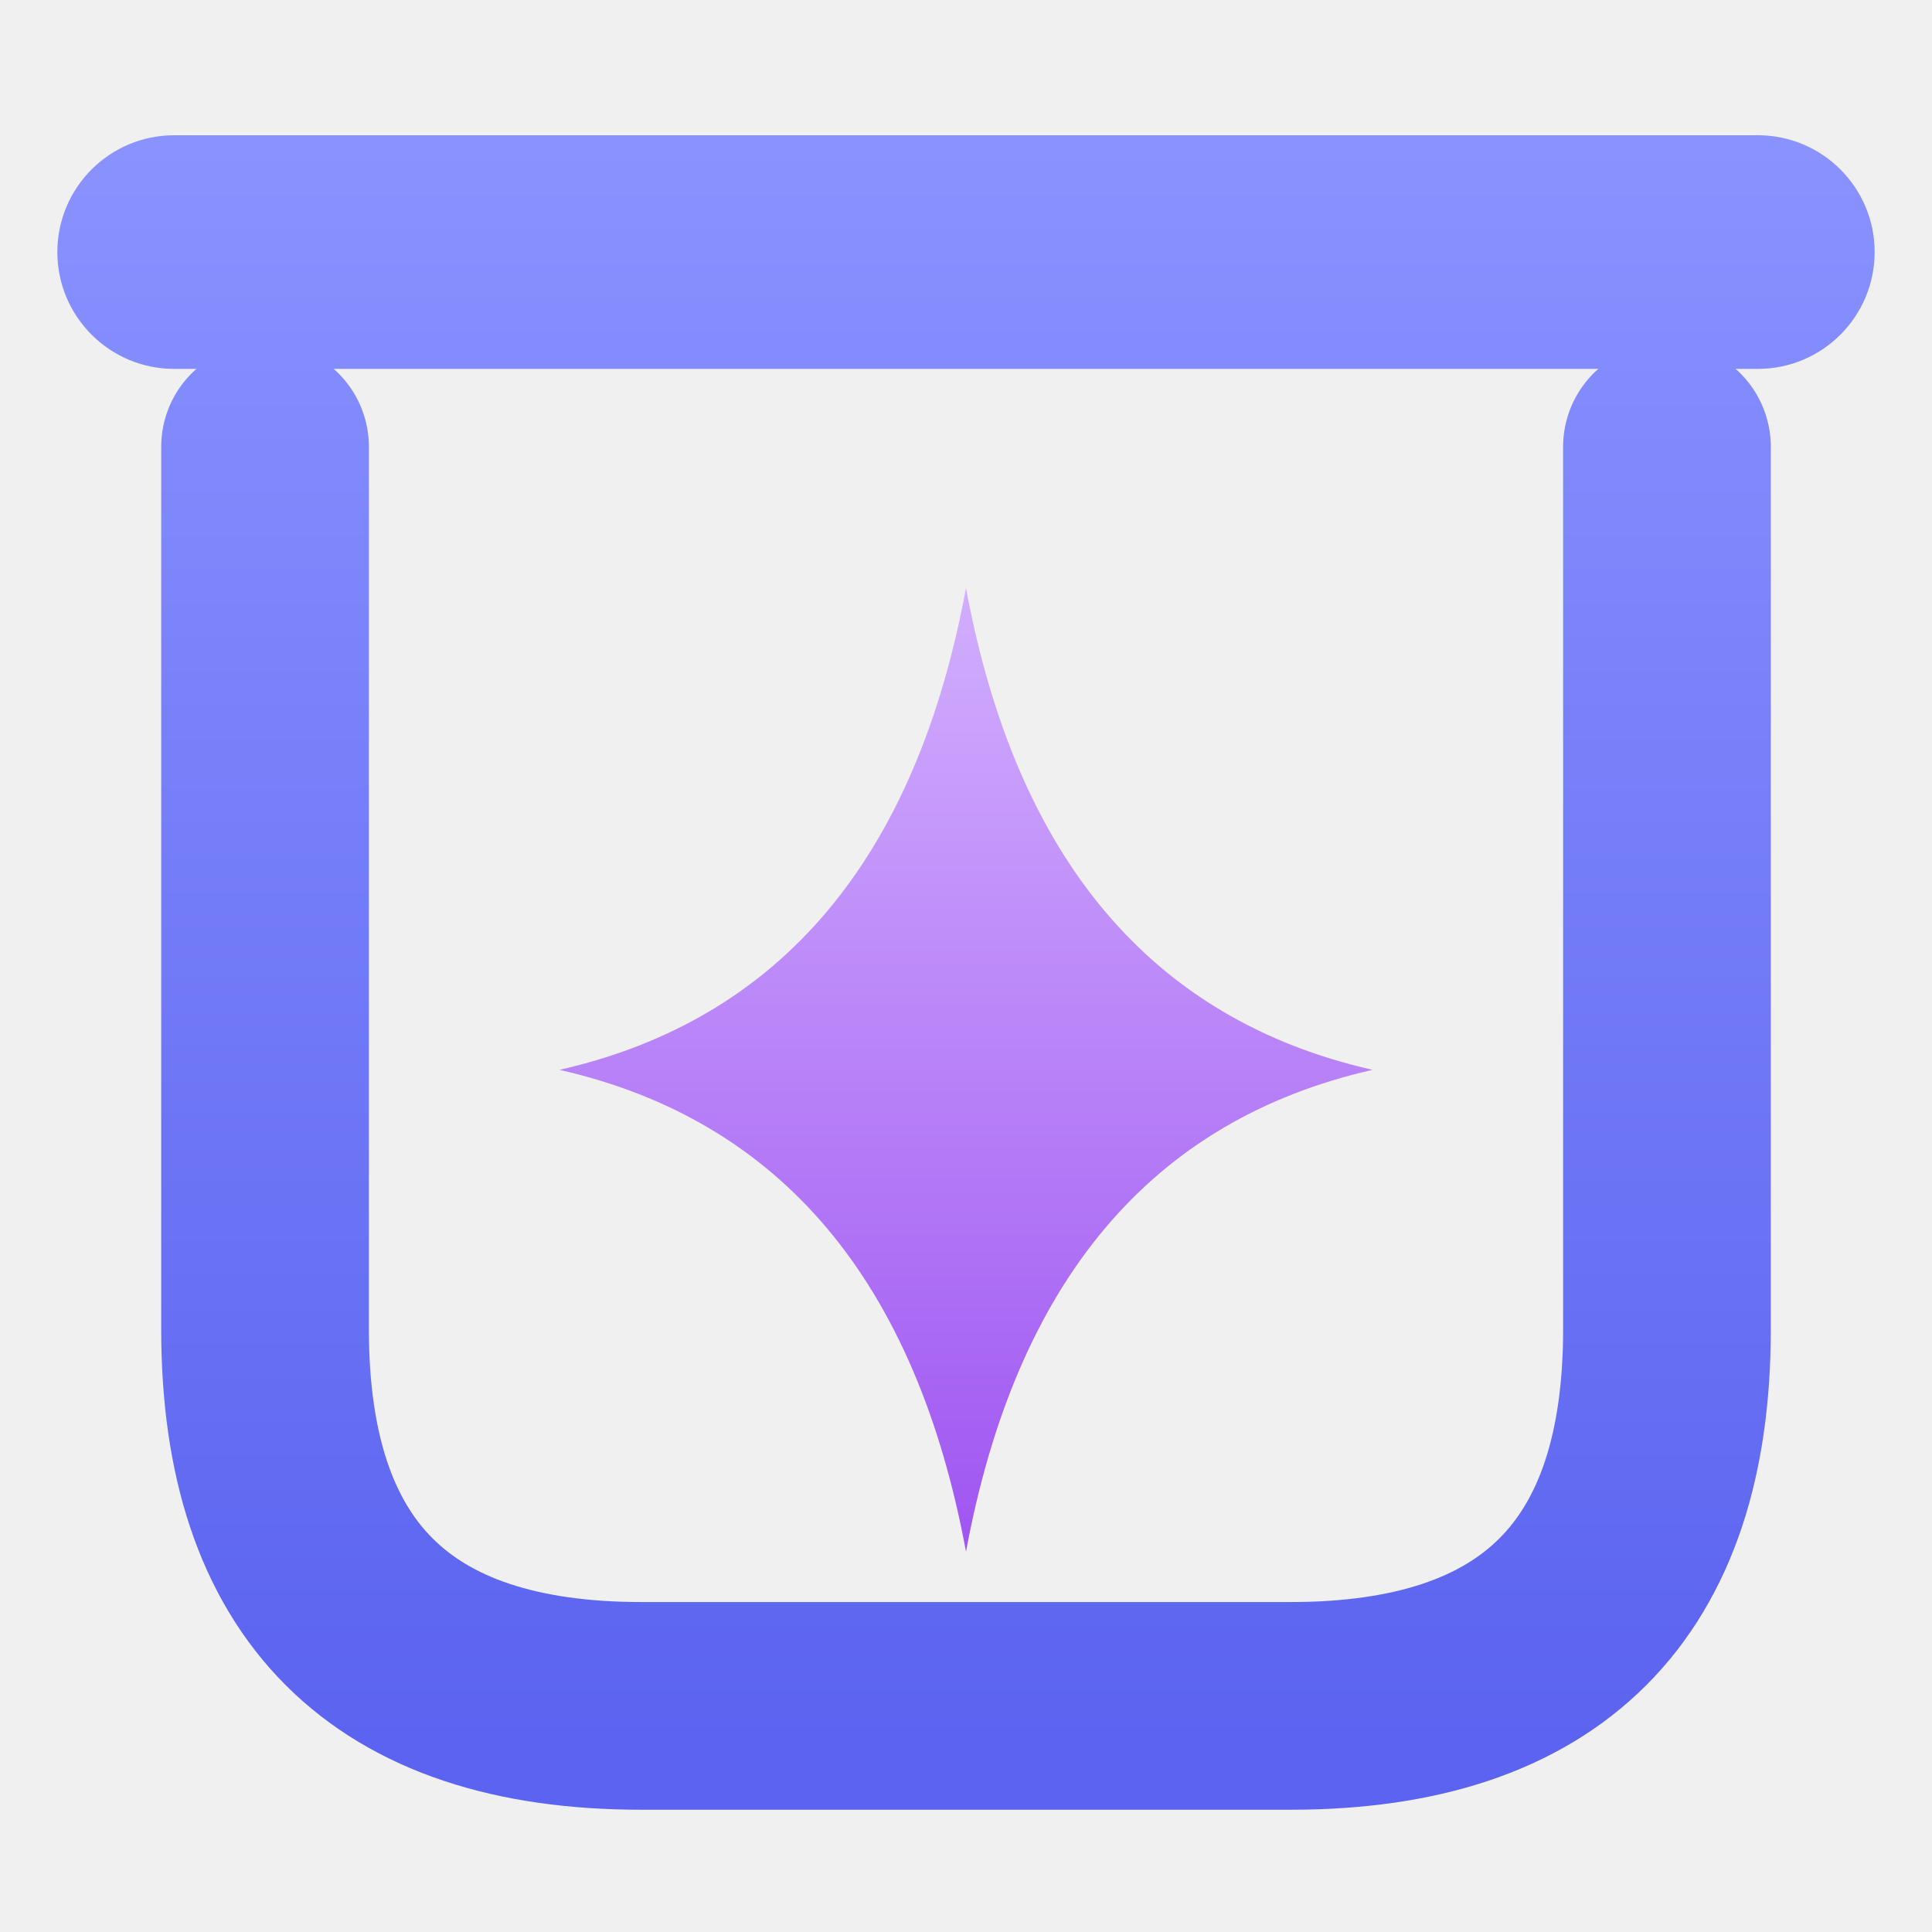
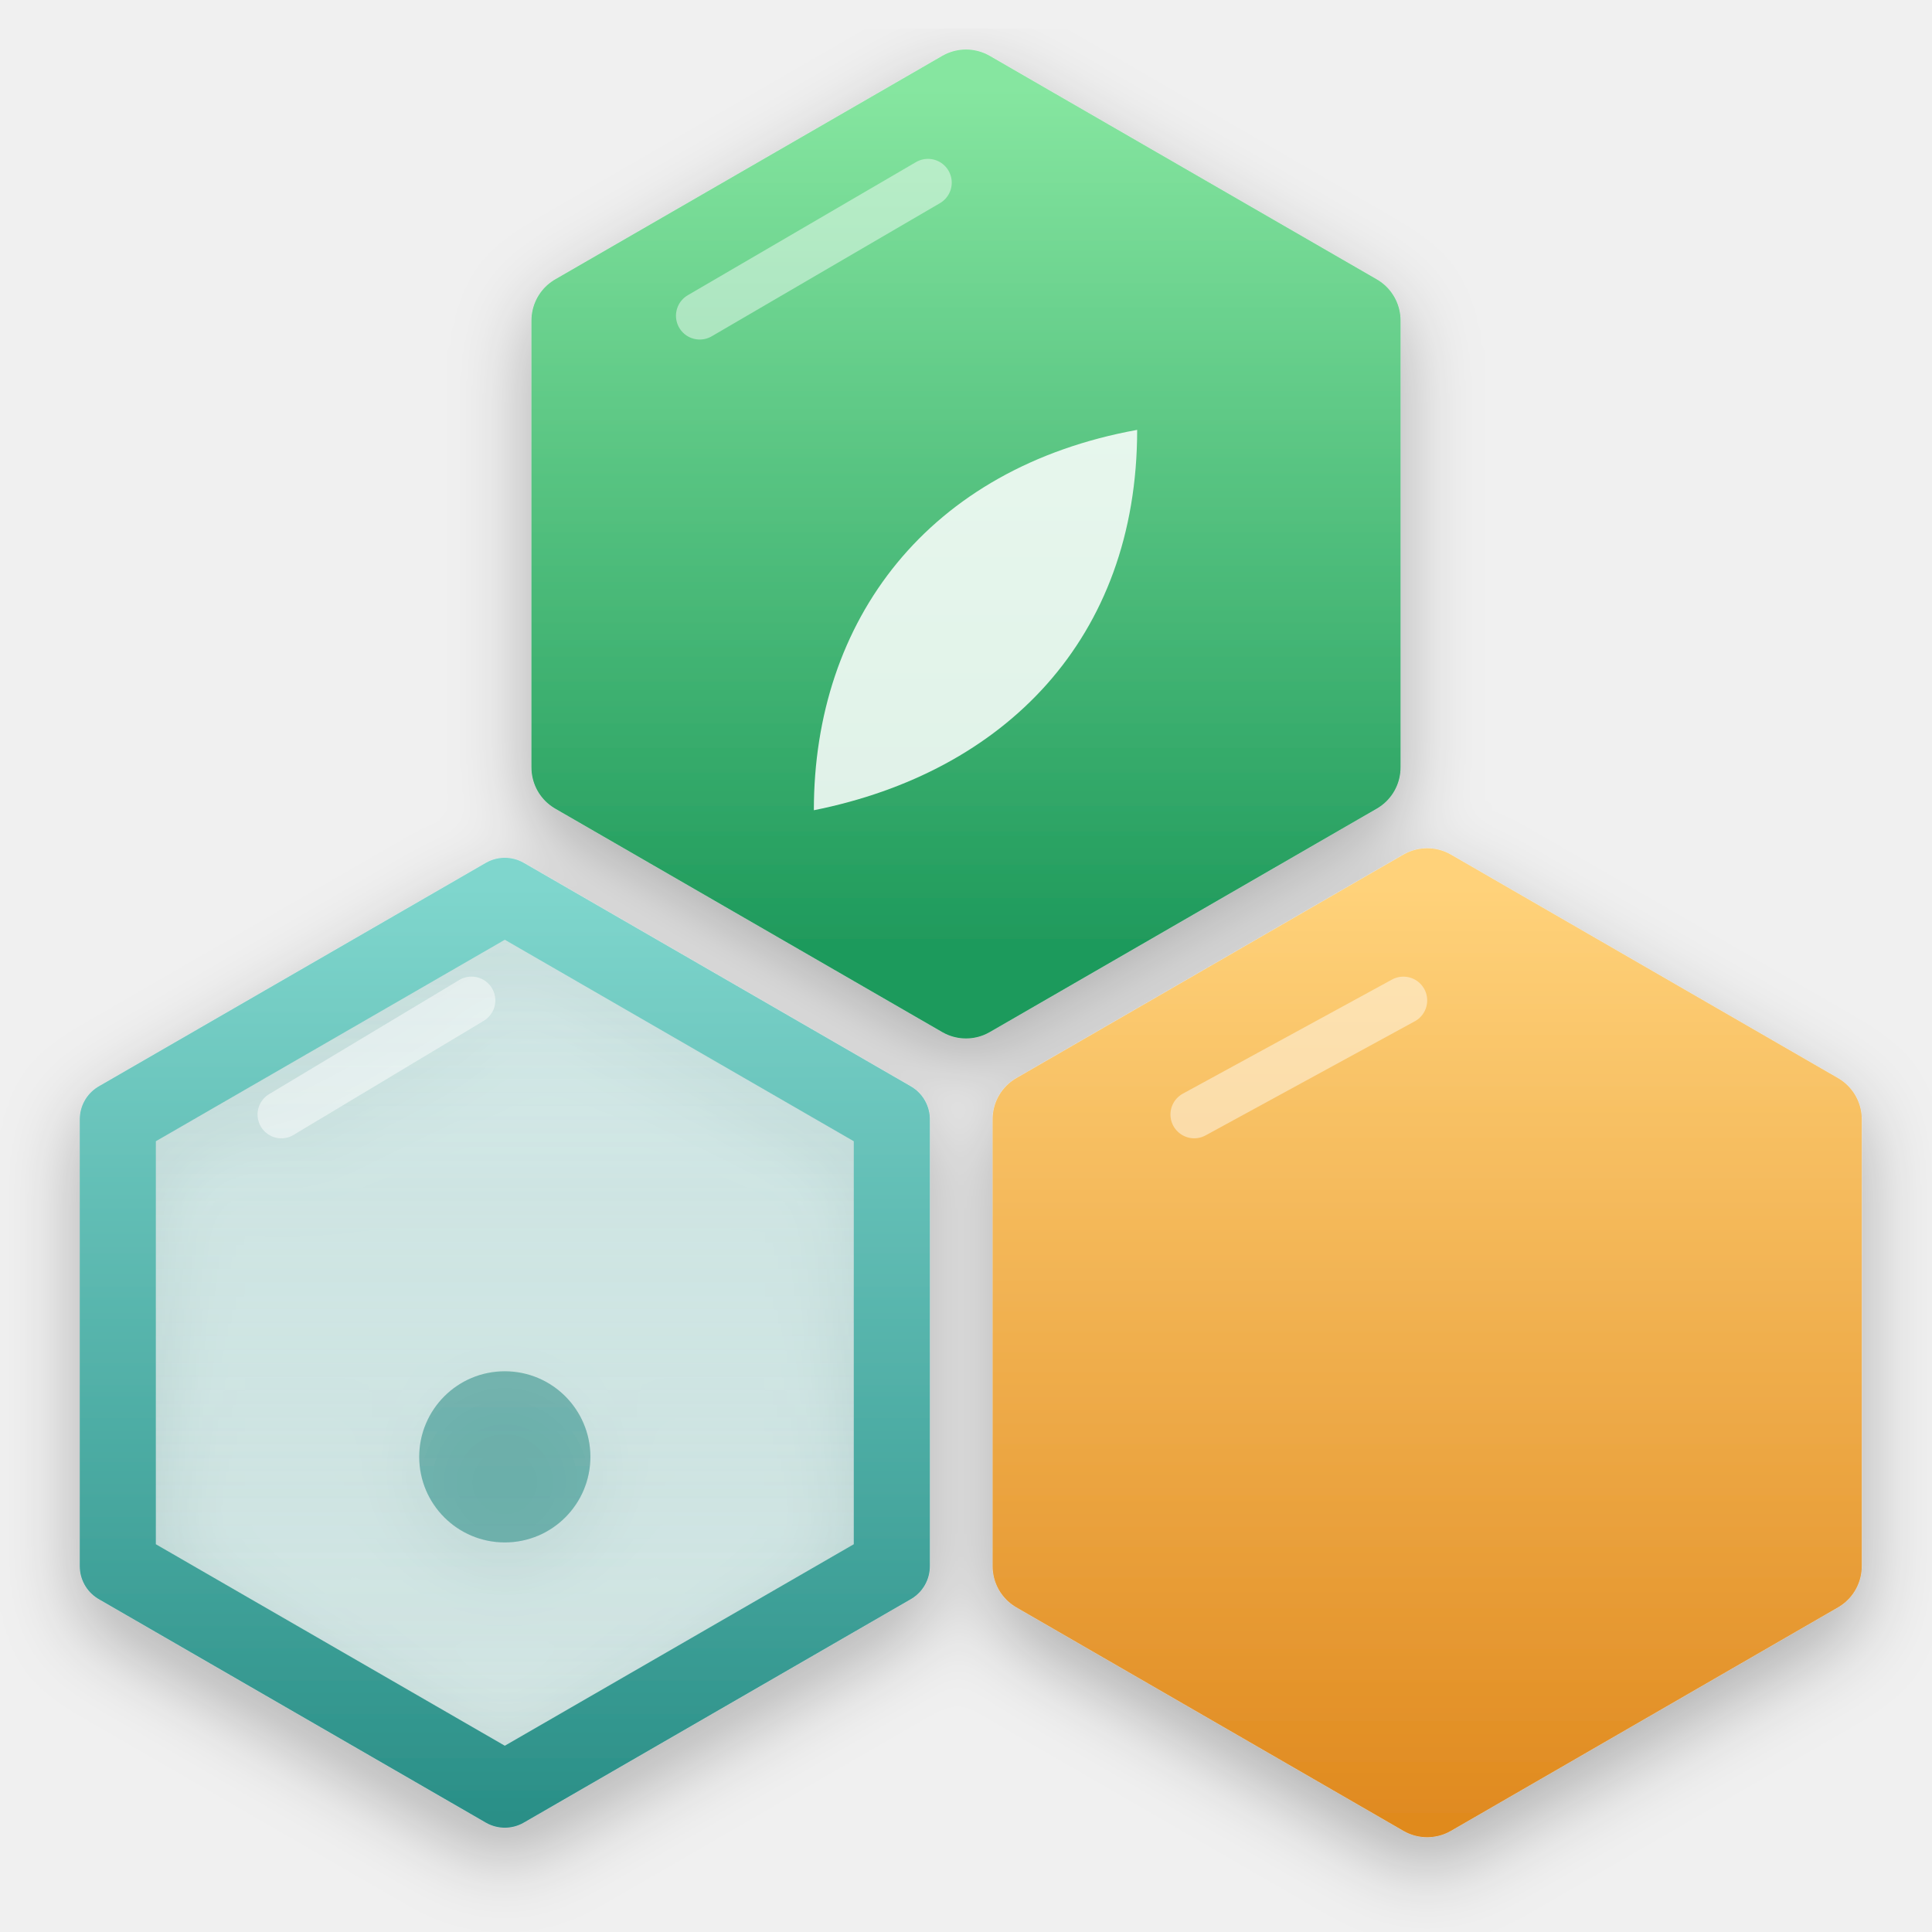
<svg xmlns="http://www.w3.org/2000/svg" width="256" height="256" viewBox="0 0 256 256" fill="none">
  <defs>
-     <linearGradient id="cont" x1="128" y1="66" x2="128" y2="192" gradientUnits="userSpaceOnUse">
-       <stop offset="0" stop-color="#8A93FF" />
-       <stop offset="1" stop-color="#5B63F0" />
+     <linearGradient id="live" x1="0" y1="40" x2="0" y2="130" gradientUnits="userSpaceOnUse">
+       <stop offset="0" stop-color="#86E6A0" />
+       <stop offset="1" stop-color="#1F9A5C" />
    </linearGradient>
-     <linearGradient id="spark" x1="128" y1="102" x2="128" y2="178" gradientUnits="userSpaceOnUse">
-       <stop offset="0" stop-color="#D6B6FF" />
-       <stop offset="1" stop-color="#9A4DF0" />
+     <linearGradient id="wait" x1="0" y1="124" x2="0" y2="222" gradientUnits="userSpaceOnUse">
+       <stop offset="0" stop-color="#FFD27A" />
+       <stop offset="1" stop-color="#E08A1F" />
    </linearGradient>
+     <linearGradient id="glass" x1="0" y1="124" x2="0" y2="222" gradientUnits="userSpaceOnUse">
+       <stop offset="0" stop-color="#C7F1EE" stop-opacity="0.45" />
+       <stop offset="1" stop-color="#7FD3CC" stop-opacity="0.18" />
+     </linearGradient>
+     <linearGradient id="rim" x1="0" y1="124" x2="0" y2="222" gradientUnits="userSpaceOnUse">
+       <stop offset="0" stop-color="#7FD6CD" />
+       <stop offset="1" stop-color="#2A8F87" />
+     </linearGradient>
+     <style>
+       .small .d { display: none }
+       .small .sh { filter: none }
+       .small .cell { transform-box: fill-box; transform-origin: center; transform: scale(0.92) }
+       .small .glass { stroke-width: 18px; fill: #A8E3DC; fill-opacity: 0.55 }
+     </style>
+     <filter id="shadow" x="-25%" y="-25%" width="150%" height="160%">
+       <feDropShadow dx="0" dy="3" stdDeviation="4" flood-color="#000" flood-opacity="0.28" />
+     </filter>
  </defs>
-   <g transform="translate(128 128) scale(1.72) translate(-128 -132)">
-     <rect x="58" y="68" width="140" height="18" rx="9" fill="url(#cont)" />
-     <path d="M74 92 L74 160 Q74 189 103 189 L153 189 Q182 189 182 160 L182 92" stroke="url(#cont)" stroke-width="16" stroke-linecap="round" stroke-linejoin="round" />
-     <g transform="translate(128 140) scale(1.16) translate(-128 -140)">
-       <path d="M128 108                Q133 135 155 140                Q133 145 128 172                Q123 145 101 140                Q123 135 128 108 Z" fill="url(#spark)" />
-     </g>
+   <g class="sh" filter="url(#shadow)" transform="translate(128 125) scale(1.26) translate(-128 -130)">
+     <path class="cell glass" d="M79.5 125L120.2 148.5L120.2 195.5L79.5 219L38.8 195.5L38.8 148.5Z" fill="url(#glass)" stroke="url(#rim)" stroke-width="8" stroke-linejoin="round" />
+     <circle class="d" cx="79.5" cy="184" r="9" fill="#2A8F87" fill-opacity="0.55" />
+     <path class="cell" d="M176.5 125L217.2 148.5L217.2 195.5L176.5 219L135.8 195.5L135.8 148.5Z" fill="url(#wait)" stroke="url(#wait)" stroke-width="10" stroke-linejoin="round" />
+     <path class="cell" d="M128 41L168.7 64.5L168.7 111.5L128 135L87.3 111.5L87.3 64.5Z" fill="url(#live)" stroke="url(#live)" stroke-width="10" stroke-linejoin="round" />
+     <path class="d" d="M112 116C112 96 124 80 146 76C146 98 132 112 112 116Z" fill="#FFFFFF" fill-opacity="0.85" />
+     <path class="d" d="M100 64L124 50M152 148L174 136M56 148L76 136" stroke="#FFFFFF" stroke-opacity="0.45" stroke-width="5" stroke-linecap="round" />
  </g>
</svg>
